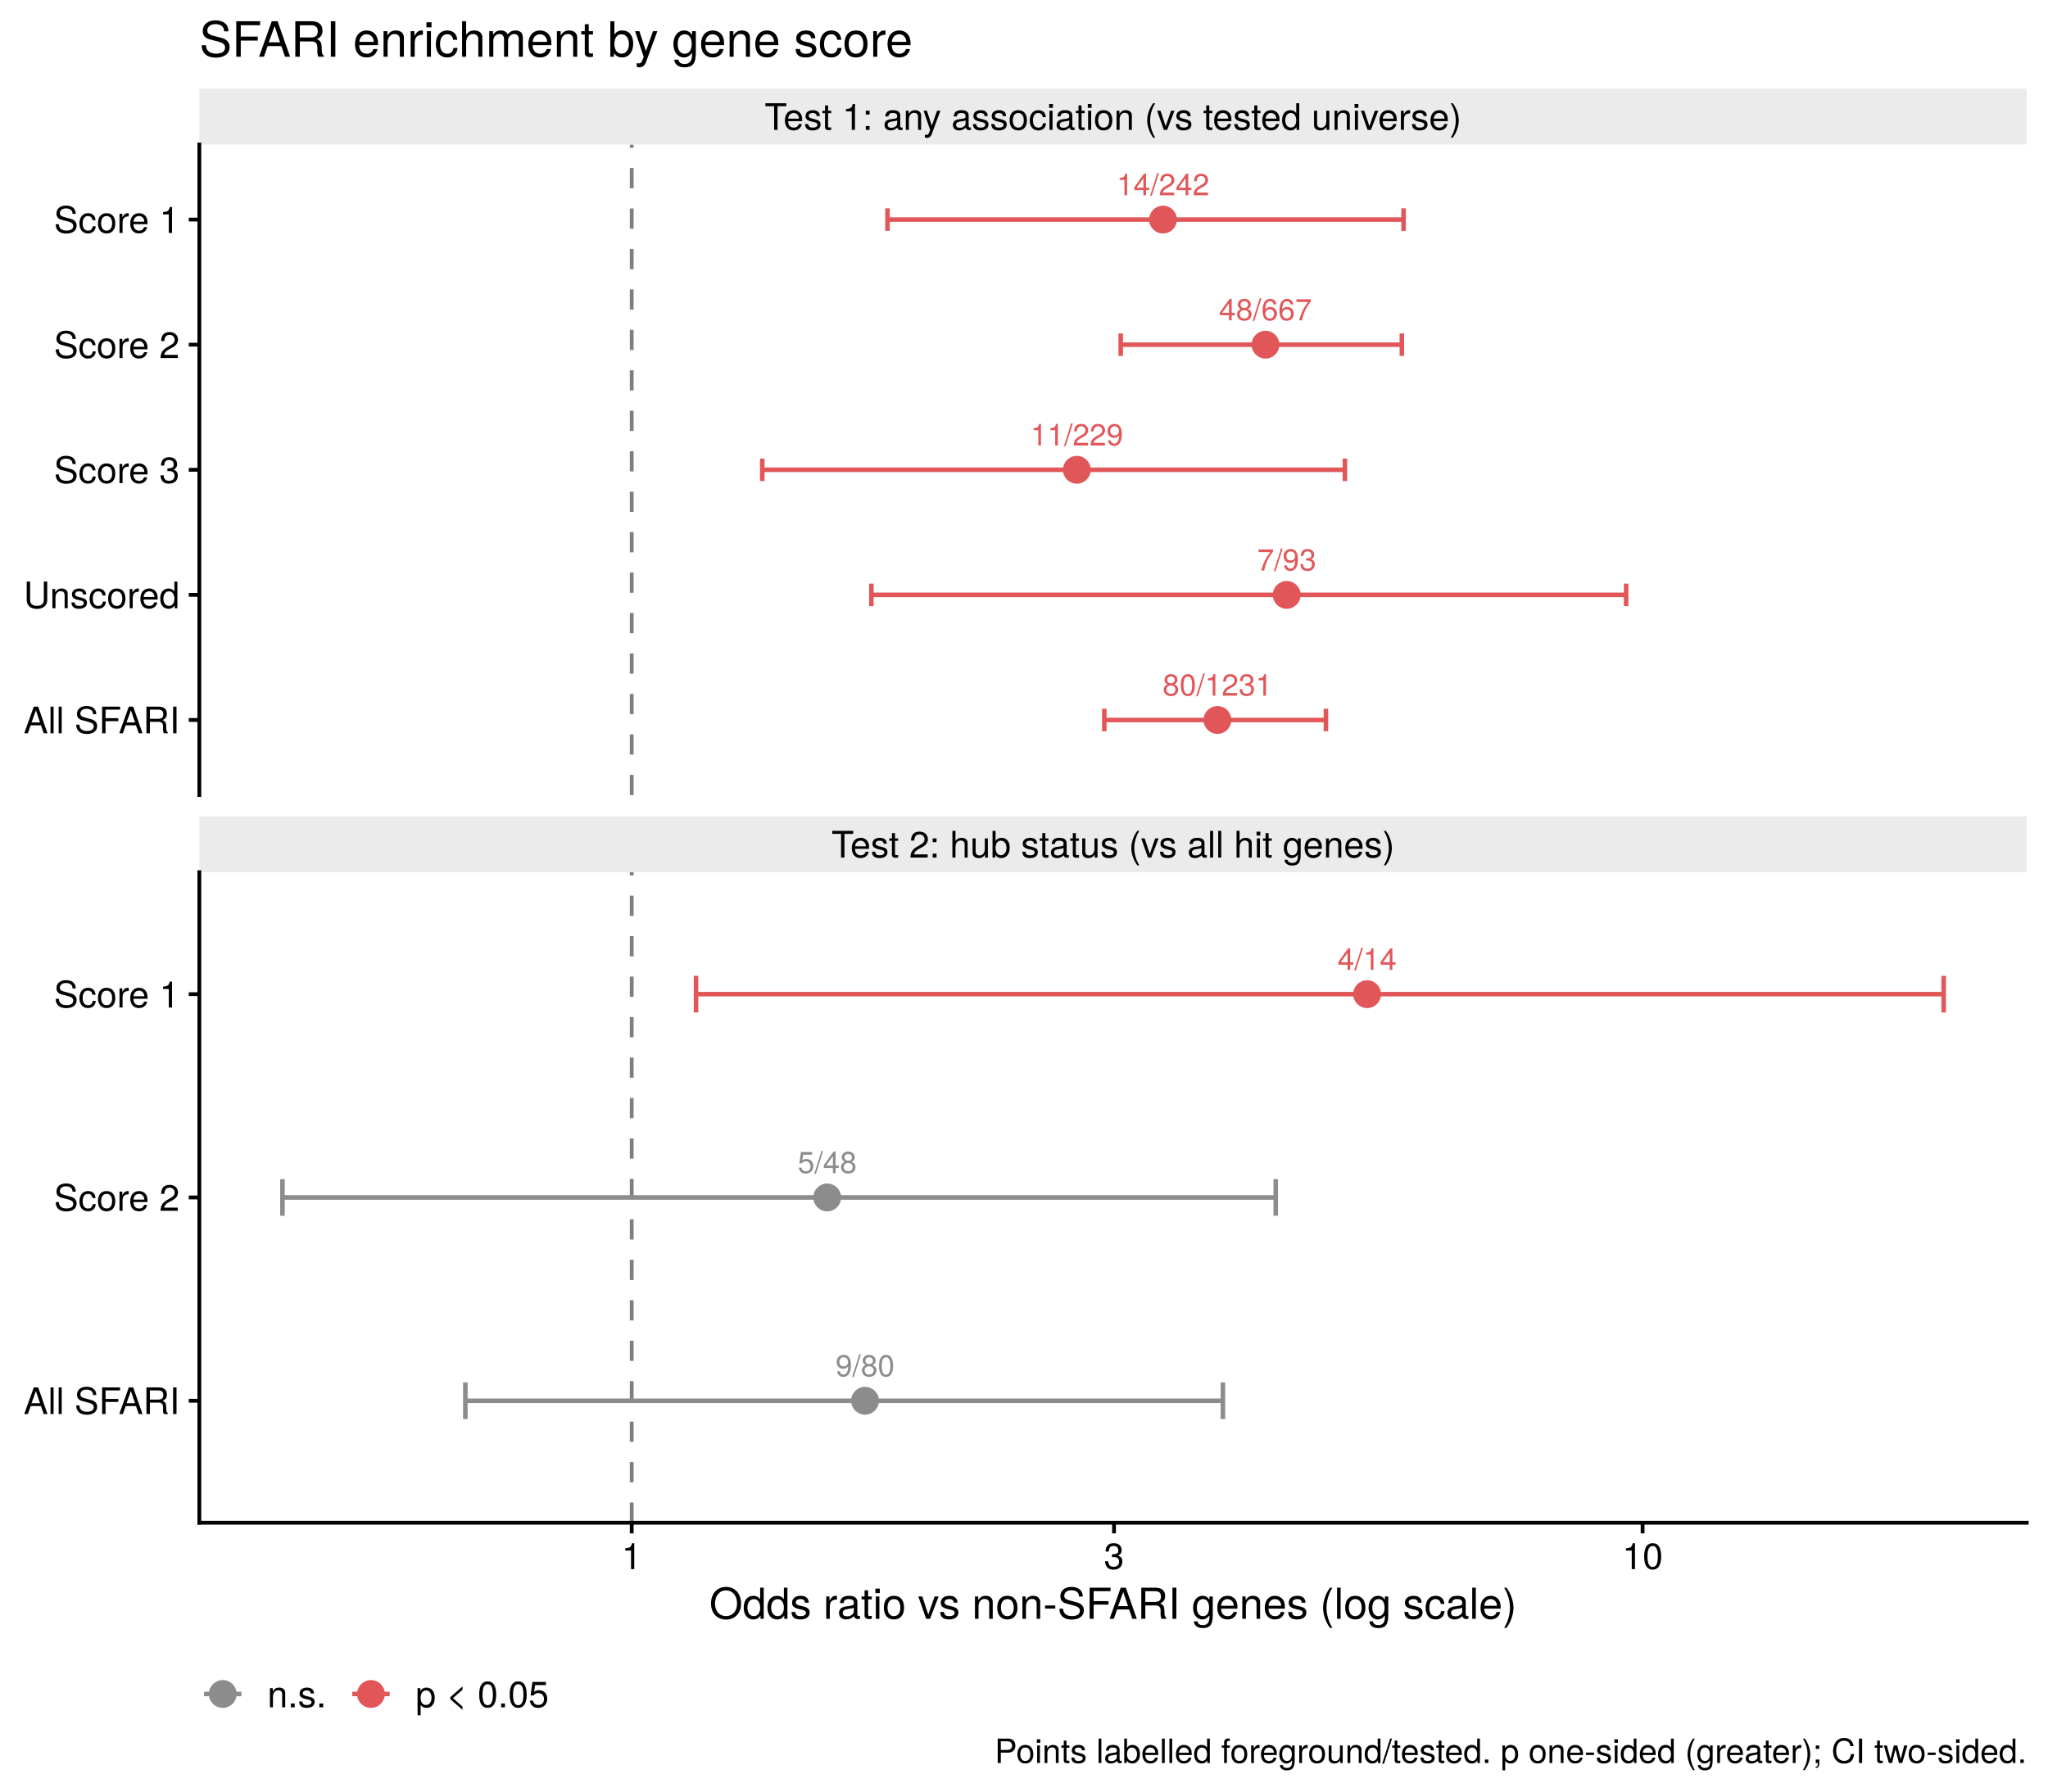
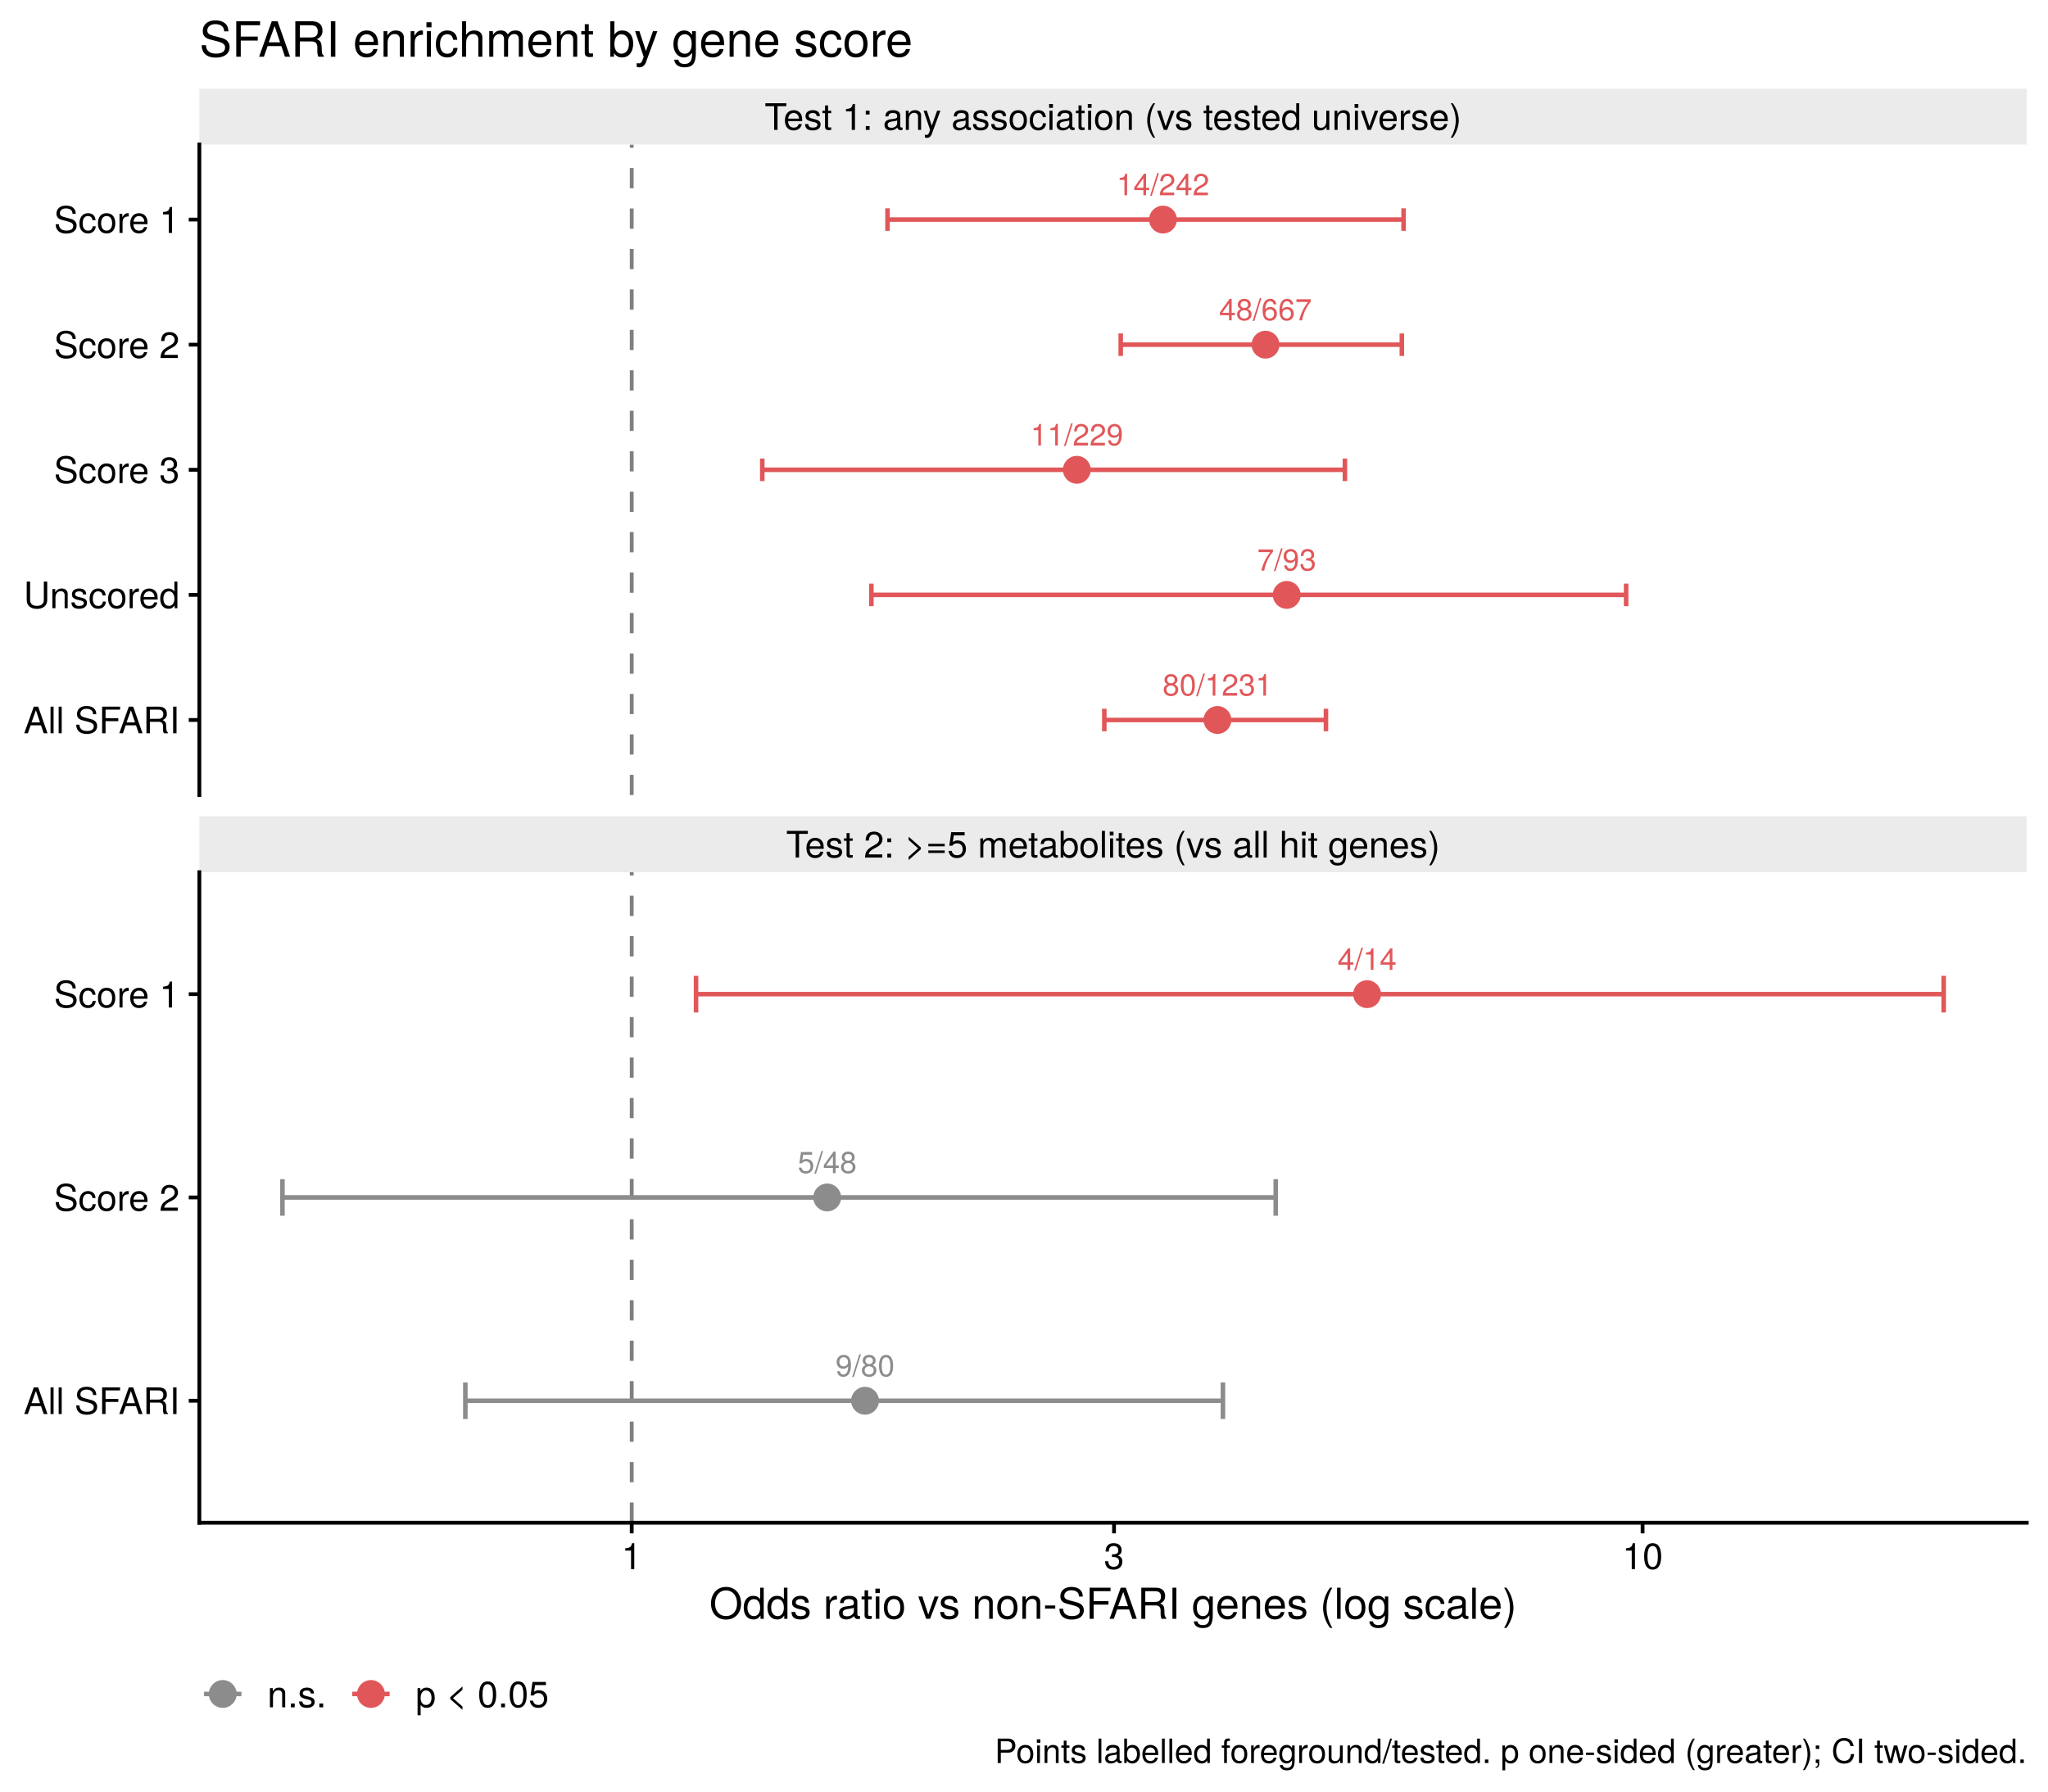
<svg xmlns="http://www.w3.org/2000/svg" class="svglite" width="576.00pt" height="504.00pt" viewBox="0 0 576.00 504.00">
  <defs>
    <style type="text/css">
    .svglite line, .svglite polyline, .svglite polygon, .svglite path, .svglite rect, .svglite circle {
      fill: none;
      stroke: #000000;
      stroke-linecap: round;
      stroke-linejoin: round;
      stroke-miterlimit: 10.00;
    }
    .svglite text {
      white-space: pre;
    }
  </style>
  </defs>
  <rect width="100%" height="100%" style="stroke: none; fill: none;" />
  <defs>
    <clipPath id="cpMC4wMHw1NzYuMDB8MC4wMHw1MDQuMDA=">
      <rect x="0.00" y="0.00" width="576.00" height="504.00" />
    </clipPath>
  </defs>
  <g clip-path="url(#cpMC4wMHw1NzYuMDB8MC4wMHw1MDQuMDA=)">
</g>
  <defs>
    <clipPath id="cpNTYuMDd8NTcwLjAyfDQwLjY2fDIyMy42Ng==">
      <rect x="56.07" y="40.66" width="513.95" height="183.00" />
    </clipPath>
  </defs>
  <g clip-path="url(#cpNTYuMDd8NTcwLjAyfDQwLjY2fDIyMy42Ng==)">
    <line x1="177.67" y1="223.66" x2="177.67" y2="40.66" style="stroke-width: 1.07; stroke: #7F7F7F; stroke-dasharray: 5.69,5.69; stroke-linecap: butt;" />
    <polyline points="394.76,64.94 394.76,58.60 " style="stroke-width: 1.28; stroke: #E15759; stroke-linecap: butt;" />
    <polyline points="394.76,61.77 249.61,61.77 " style="stroke-width: 1.28; stroke: #E15759; stroke-linecap: butt;" />
    <polyline points="249.61,64.94 249.61,58.60 " style="stroke-width: 1.28; stroke: #E15759; stroke-linecap: butt;" />
    <polyline points="394.27,100.13 394.27,93.80 " style="stroke-width: 1.28; stroke: #E15759; stroke-linecap: butt;" />
    <polyline points="394.27,96.96 315.20,96.96 " style="stroke-width: 1.28; stroke: #E15759; stroke-linecap: butt;" />
    <polyline points="315.20,100.13 315.20,93.80 " style="stroke-width: 1.28; stroke: #E15759; stroke-linecap: butt;" />
    <polyline points="378.26,135.33 378.26,128.99 " style="stroke-width: 1.28; stroke: #E15759; stroke-linecap: butt;" />
    <polyline points="378.26,132.16 214.39,132.16 " style="stroke-width: 1.28; stroke: #E15759; stroke-linecap: butt;" />
    <polyline points="214.39,135.33 214.39,128.99 " style="stroke-width: 1.28; stroke: #E15759; stroke-linecap: butt;" />
    <polyline points="457.35,170.52 457.35,164.18 " style="stroke-width: 1.28; stroke: #E15759; stroke-linecap: butt;" />
    <polyline points="457.35,167.35 245.07,167.35 " style="stroke-width: 1.28; stroke: #E15759; stroke-linecap: butt;" />
    <polyline points="245.07,170.52 245.07,164.18 " style="stroke-width: 1.28; stroke: #E15759; stroke-linecap: butt;" />
    <polyline points="372.92,205.71 372.92,199.38 " style="stroke-width: 1.28; stroke: #E15759; stroke-linecap: butt;" />
    <polyline points="372.92,202.54 310.59,202.54 " style="stroke-width: 1.28; stroke: #E15759; stroke-linecap: butt;" />
    <polyline points="310.59,205.71 310.59,199.38 " style="stroke-width: 1.28; stroke: #E15759; stroke-linecap: butt;" />
    <circle cx="327.09" cy="61.77" r="3.56" style="stroke-width: 0.71; stroke: #E15759; fill: #E15759;" />
    <circle cx="355.92" cy="96.96" r="3.56" style="stroke-width: 0.71; stroke: #E15759; fill: #E15759;" />
    <circle cx="302.86" cy="132.16" r="3.56" style="stroke-width: 0.71; stroke: #E15759; fill: #E15759;" />
    <circle cx="361.89" cy="167.35" r="3.56" style="stroke-width: 0.71; stroke: #E15759; fill: #E15759;" />
    <circle cx="342.41" cy="202.54" r="3.56" style="stroke-width: 0.71; stroke: #E15759; fill: #E15759;" />
    <text x="327.09" y="54.93" text-anchor="middle" style="font-size: 8.54px; font-weight: 0;fill: #E15759; font-family: &quot;TeX Gyre Heros&quot;;" textLength="26.09px" lengthAdjust="spacingAndGlyphs">14/242</text>
    <text x="355.92" y="90.12" text-anchor="middle" style="font-size: 8.54px; font-weight: 0;fill: #E15759; font-family: &quot;TeX Gyre Heros&quot;;" textLength="26.09px" lengthAdjust="spacingAndGlyphs">48/667</text>
    <text x="302.86" y="125.32" text-anchor="middle" style="font-size: 8.54px; font-weight: 0;fill: #E15759; font-family: &quot;TeX Gyre Heros&quot;;" textLength="26.09px" lengthAdjust="spacingAndGlyphs">11/229</text>
    <text x="361.89" y="160.51" text-anchor="middle" style="font-size: 8.54px; font-weight: 0;fill: #E15759; font-family: &quot;TeX Gyre Heros&quot;;" textLength="16.60px" lengthAdjust="spacingAndGlyphs">7/93</text>
    <text x="342.41" y="195.70" text-anchor="middle" style="font-size: 8.54px; font-weight: 0;fill: #E15759; font-family: &quot;TeX Gyre Heros&quot;;" textLength="30.84px" lengthAdjust="spacingAndGlyphs">80/1231</text>
  </g>
  <g clip-path="url(#cpMC4wMHw1NzYuMDB8MC4wMHw1MDQuMDA=)">
</g>
  <defs>
    <clipPath id="cpNTYuMDd8NTcwLjAyfDI0NS4zNnw0MjguMzY=">
      <rect x="56.07" y="245.36" width="513.95" height="183.00" />
    </clipPath>
  </defs>
  <g clip-path="url(#cpNTYuMDd8NTcwLjAyfDI0NS4zNnw0MjguMzY=)">
    <line x1="177.67" y1="428.36" x2="177.67" y2="245.36" style="stroke-width: 1.07; stroke: #7F7F7F; stroke-dasharray: 5.69,5.69; stroke-linecap: butt;" />
    <polyline points="546.66,284.82 546.66,274.52 " style="stroke-width: 1.28; stroke: #E15759; stroke-linecap: butt;" />
    <polyline points="546.66,279.67 195.76,279.67 " style="stroke-width: 1.28; stroke: #E15759; stroke-linecap: butt;" />
    <polyline points="195.76,284.82 195.76,274.52 " style="stroke-width: 1.28; stroke: #E15759; stroke-linecap: butt;" />
    <polyline points="358.80,342.01 358.80,331.71 " style="stroke-width: 1.28; stroke: #8C8C8C; stroke-linecap: butt;" />
    <polyline points="358.80,336.86 79.44,336.86 " style="stroke-width: 1.28; stroke: #8C8C8C; stroke-linecap: butt;" />
    <polyline points="79.44,342.01 79.44,331.71 " style="stroke-width: 1.28; stroke: #8C8C8C; stroke-linecap: butt;" />
    <polyline points="343.95,399.19 343.95,388.90 " style="stroke-width: 1.28; stroke: #8C8C8C; stroke-linecap: butt;" />
    <polyline points="343.95,394.05 130.88,394.05 " style="stroke-width: 1.28; stroke: #8C8C8C; stroke-linecap: butt;" />
    <polyline points="130.88,399.19 130.88,388.90 " style="stroke-width: 1.28; stroke: #8C8C8C; stroke-linecap: butt;" />
    <circle cx="384.50" cy="279.67" r="3.56" style="stroke-width: 0.71; stroke: #E15759; fill: #E15759;" />
    <circle cx="232.65" cy="336.86" r="3.56" style="stroke-width: 0.71; stroke: #8C8C8C; fill: #8C8C8C;" />
    <circle cx="243.29" cy="394.05" r="3.56" style="stroke-width: 0.71; stroke: #8C8C8C; fill: #8C8C8C;" />
    <text x="384.50" y="272.83" text-anchor="middle" style="font-size: 8.54px; font-weight: 0;fill: #E15759; font-family: &quot;TeX Gyre Heros&quot;;" textLength="16.60px" lengthAdjust="spacingAndGlyphs">4/14</text>
    <text x="232.65" y="330.02" text-anchor="middle" style="font-size: 8.54px; font-weight: 0;fill: #8C8C8C; font-family: &quot;TeX Gyre Heros&quot;;" textLength="16.60px" lengthAdjust="spacingAndGlyphs">5/48</text>
    <text x="243.29" y="387.21" text-anchor="middle" style="font-size: 8.54px; font-weight: 0;fill: #8C8C8C; font-family: &quot;TeX Gyre Heros&quot;;" textLength="16.60px" lengthAdjust="spacingAndGlyphs">9/80</text>
  </g>
  <g clip-path="url(#cpMC4wMHw1NzYuMDB8MC4wMHw1MDQuMDA=)">
</g>
  <defs>
    <clipPath id="cpNTYuMDd8NTcwLjAyfDIyOS42NHwyNDUuMzY=">
      <rect x="56.07" y="229.64" width="513.95" height="15.72" />
    </clipPath>
  </defs>
  <g clip-path="url(#cpNTYuMDd8NTcwLjAyfDIyOS42NHwyNDUuMzY=)">
    <rect x="56.07" y="229.64" width="513.95" height="15.72" style="stroke-width: 1.07; stroke: none; fill: #EBEBEB;" />
-     <text x="313.05" y="241.24" text-anchor="middle" style="font-size: 10.29px; font-weight: 0; font-family: &quot;TeX Gyre Heros&quot;;" textLength="159.44px" lengthAdjust="spacingAndGlyphs">Test 2: hub status (vs all hit genes)</text>
+     <text x="313.05" y="241.24" text-anchor="middle" style="font-size: 10.29px; font-weight: 0; font-family: &quot;TeX Gyre Heros&quot;;" textLength="185.16px" lengthAdjust="spacingAndGlyphs">Test 2: &gt;=5 metabolites (vs all hit genes)</text>
  </g>
  <g clip-path="url(#cpMC4wMHw1NzYuMDB8MC4wMHw1MDQuMDA=)">
</g>
  <defs>
    <clipPath id="cpNTYuMDd8NTcwLjAyfDI0Ljk0fDQwLjY2">
      <rect x="56.07" y="24.94" width="513.95" height="15.72" />
    </clipPath>
  </defs>
  <g clip-path="url(#cpNTYuMDd8NTcwLjAyfDI0Ljk0fDQwLjY2)">
    <rect x="56.07" y="24.94" width="513.95" height="15.72" style="stroke-width: 1.07; stroke: none; fill: #EBEBEB;" />
    <text x="313.05" y="36.54" text-anchor="middle" style="font-size: 10.29px; font-weight: 0; font-family: &quot;TeX Gyre Heros&quot;;" textLength="197.73px" lengthAdjust="spacingAndGlyphs">Test 1: any association (vs tested universe)</text>
  </g>
  <g clip-path="url(#cpMC4wMHw1NzYuMDB8MC4wMHw1MDQuMDA=)">
    <polyline points="56.07,428.36 570.02,428.36 " style="stroke-width: 1.07; stroke-linecap: square;" />
    <polyline points="177.67,431.35 177.67,428.36 " style="stroke-width: 1.07; stroke-linecap: butt;" />
    <polyline points="313.32,431.35 313.32,428.36 " style="stroke-width: 1.07; stroke-linecap: butt;" />
    <polyline points="461.98,431.35 461.98,428.36 " style="stroke-width: 1.07; stroke-linecap: butt;" />
    <text x="177.67" y="441.41" text-anchor="middle" style="font-size: 10.29px; font-weight: 0; font-family: &quot;TeX Gyre Heros&quot;;" textLength="5.72px" lengthAdjust="spacingAndGlyphs">1</text>
    <text x="313.32" y="441.41" text-anchor="middle" style="font-size: 10.29px; font-weight: 0; font-family: &quot;TeX Gyre Heros&quot;;" textLength="5.72px" lengthAdjust="spacingAndGlyphs">3</text>
    <text x="461.98" y="441.41" text-anchor="middle" style="font-size: 10.29px; font-weight: 0; font-family: &quot;TeX Gyre Heros&quot;;" textLength="11.43px" lengthAdjust="spacingAndGlyphs">10</text>
    <polyline points="56.07,223.66 56.07,40.66 " style="stroke-width: 1.07; stroke-linecap: square;" />
    <text x="50.52" y="206.29" text-anchor="end" style="font-size: 10.29px; font-weight: 0; font-family: &quot;TeX Gyre Heros&quot;;" textLength="44.55px" lengthAdjust="spacingAndGlyphs">All SFARI</text>
    <text x="50.52" y="171.10" text-anchor="end" style="font-size: 10.29px; font-weight: 0; font-family: &quot;TeX Gyre Heros&quot;;" textLength="44.00px" lengthAdjust="spacingAndGlyphs">Unscored</text>
    <text x="50.52" y="135.91" text-anchor="end" style="font-size: 10.29px; font-weight: 0; font-family: &quot;TeX Gyre Heros&quot;;" textLength="35.43px" lengthAdjust="spacingAndGlyphs">Score 3</text>
    <text x="50.52" y="100.71" text-anchor="end" style="font-size: 10.29px; font-weight: 0; font-family: &quot;TeX Gyre Heros&quot;;" textLength="35.43px" lengthAdjust="spacingAndGlyphs">Score 2</text>
    <text x="50.52" y="65.52" text-anchor="end" style="font-size: 10.29px; font-weight: 0; font-family: &quot;TeX Gyre Heros&quot;;" textLength="35.43px" lengthAdjust="spacingAndGlyphs">Score 1</text>
    <polyline points="53.09,202.54 56.07,202.54 " style="stroke-width: 1.07; stroke-linecap: butt;" />
    <polyline points="53.09,167.35 56.07,167.35 " style="stroke-width: 1.07; stroke-linecap: butt;" />
    <polyline points="53.09,132.16 56.07,132.16 " style="stroke-width: 1.07; stroke-linecap: butt;" />
    <polyline points="53.09,96.96 56.07,96.96 " style="stroke-width: 1.07; stroke-linecap: butt;" />
    <polyline points="53.09,61.77 56.07,61.77 " style="stroke-width: 1.07; stroke-linecap: butt;" />
    <polyline points="56.07,428.36 56.07,245.36 " style="stroke-width: 1.07; stroke-linecap: square;" />
    <text x="50.52" y="397.80" text-anchor="end" style="font-size: 10.29px; font-weight: 0; font-family: &quot;TeX Gyre Heros&quot;;" textLength="44.55px" lengthAdjust="spacingAndGlyphs">All SFARI</text>
    <text x="50.52" y="340.61" text-anchor="end" style="font-size: 10.29px; font-weight: 0; font-family: &quot;TeX Gyre Heros&quot;;" textLength="35.43px" lengthAdjust="spacingAndGlyphs">Score 2</text>
    <text x="50.52" y="283.42" text-anchor="end" style="font-size: 10.29px; font-weight: 0; font-family: &quot;TeX Gyre Heros&quot;;" textLength="35.43px" lengthAdjust="spacingAndGlyphs">Score 1</text>
    <polyline points="53.09,394.05 56.07,394.05 " style="stroke-width: 1.07; stroke-linecap: butt;" />
    <polyline points="53.09,336.86 56.07,336.86 " style="stroke-width: 1.07; stroke-linecap: butt;" />
    <polyline points="53.09,279.67 56.07,279.67 " style="stroke-width: 1.07; stroke-linecap: butt;" />
    <text x="313.05" y="455.39" text-anchor="middle" style="font-size: 12.00px; font-weight: 0; font-family: &quot;TeX Gyre Heros&quot;;" textLength="228.09px" lengthAdjust="spacingAndGlyphs">Odds ratio vs non-SFARI genes (log scale)</text>
    <line x1="57.39" y1="476.54" x2="67.91" y2="476.54" style="stroke-width: 1.28; stroke: #8C8C8C; stroke-linecap: butt;" />
    <circle cx="62.65" cy="476.54" r="3.56" style="stroke-width: 0.71; stroke: #8C8C8C; fill: #8C8C8C;" />
    <line x1="99.07" y1="476.54" x2="109.59" y2="476.54" style="stroke-width: 1.28; stroke: #E15759; stroke-linecap: butt;" />
    <circle cx="104.33" cy="476.54" r="3.56" style="stroke-width: 0.71; stroke: #E15759; fill: #E15759;" />
    <text x="75.20" y="480.29" style="font-size: 10.29px; font-weight: 0; font-family: &quot;TeX Gyre Heros&quot;;" textLength="16.57px" lengthAdjust="spacingAndGlyphs">n.s.</text>
    <text x="116.88" y="480.29" style="font-size: 10.29px; font-weight: 0; font-family: &quot;TeX Gyre Heros&quot;;" textLength="37.45px" lengthAdjust="spacingAndGlyphs">p &lt; 0.05</text>
    <text x="56.07" y="15.96" style="font-size: 13.71px; font-weight: 0; font-family: &quot;TeX Gyre Heros&quot;;" textLength="214.73px" lengthAdjust="spacingAndGlyphs">SFARI enrichment by gene score</text>
    <text x="570.02" y="495.96" text-anchor="end" style="font-size: 9.43px; font-weight: 0; font-family: &quot;TeX Gyre Heros&quot;;" textLength="291.32px" lengthAdjust="spacingAndGlyphs">Points labelled foreground/tested. p one-sided (greater); CI two-sided.</text>
  </g>
</svg>
